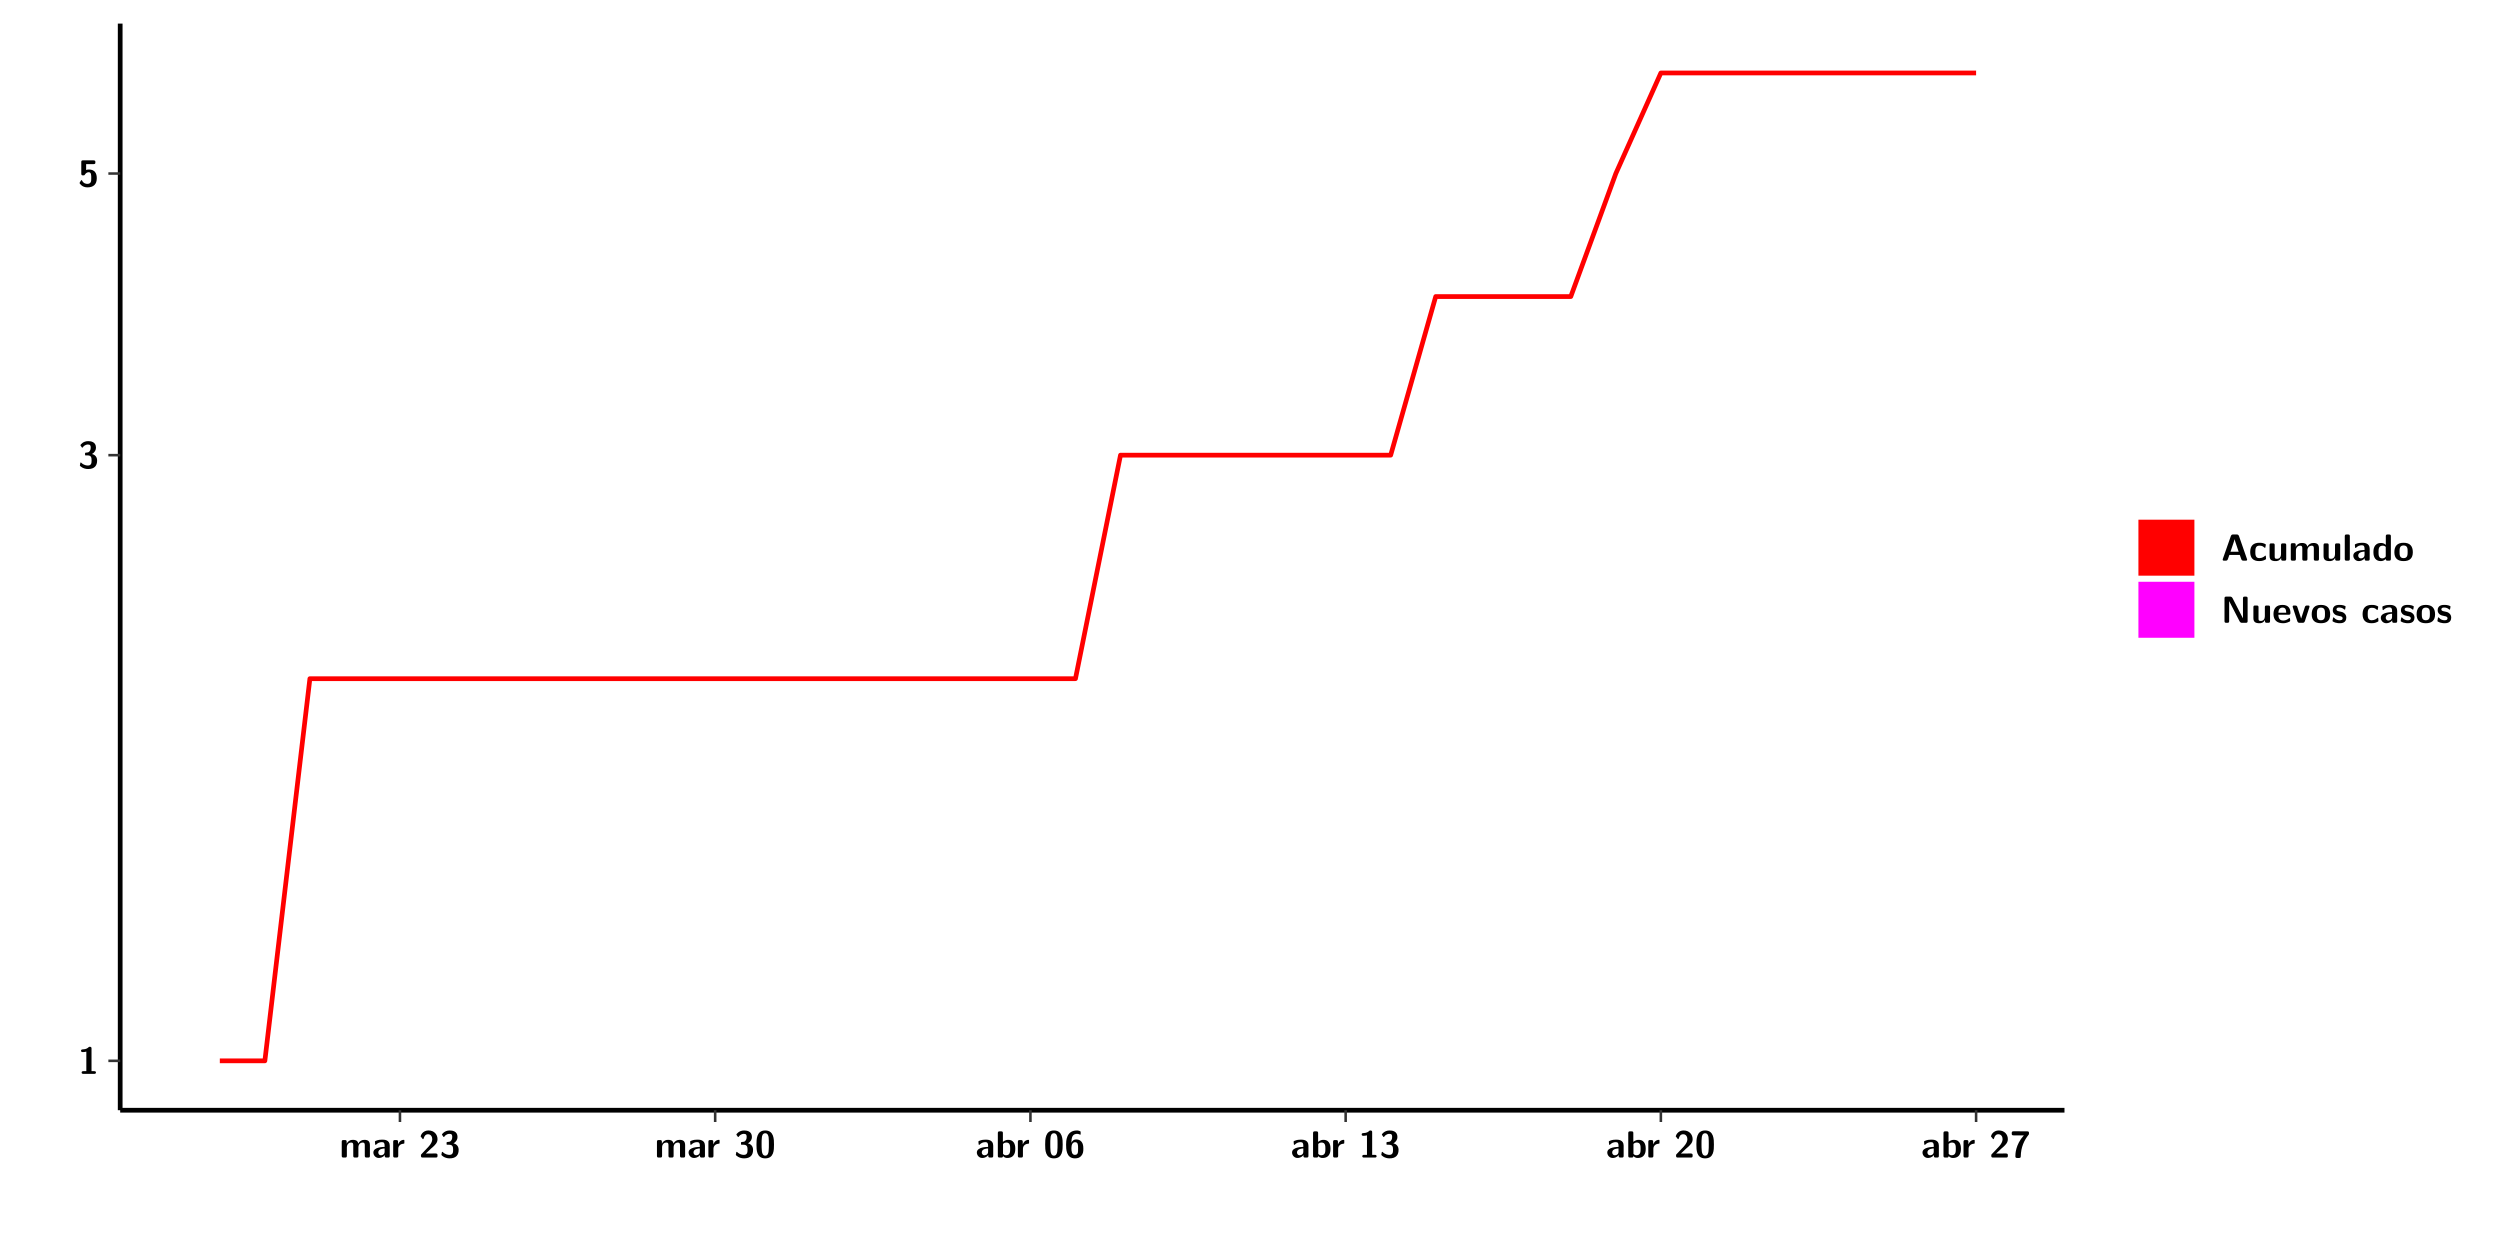
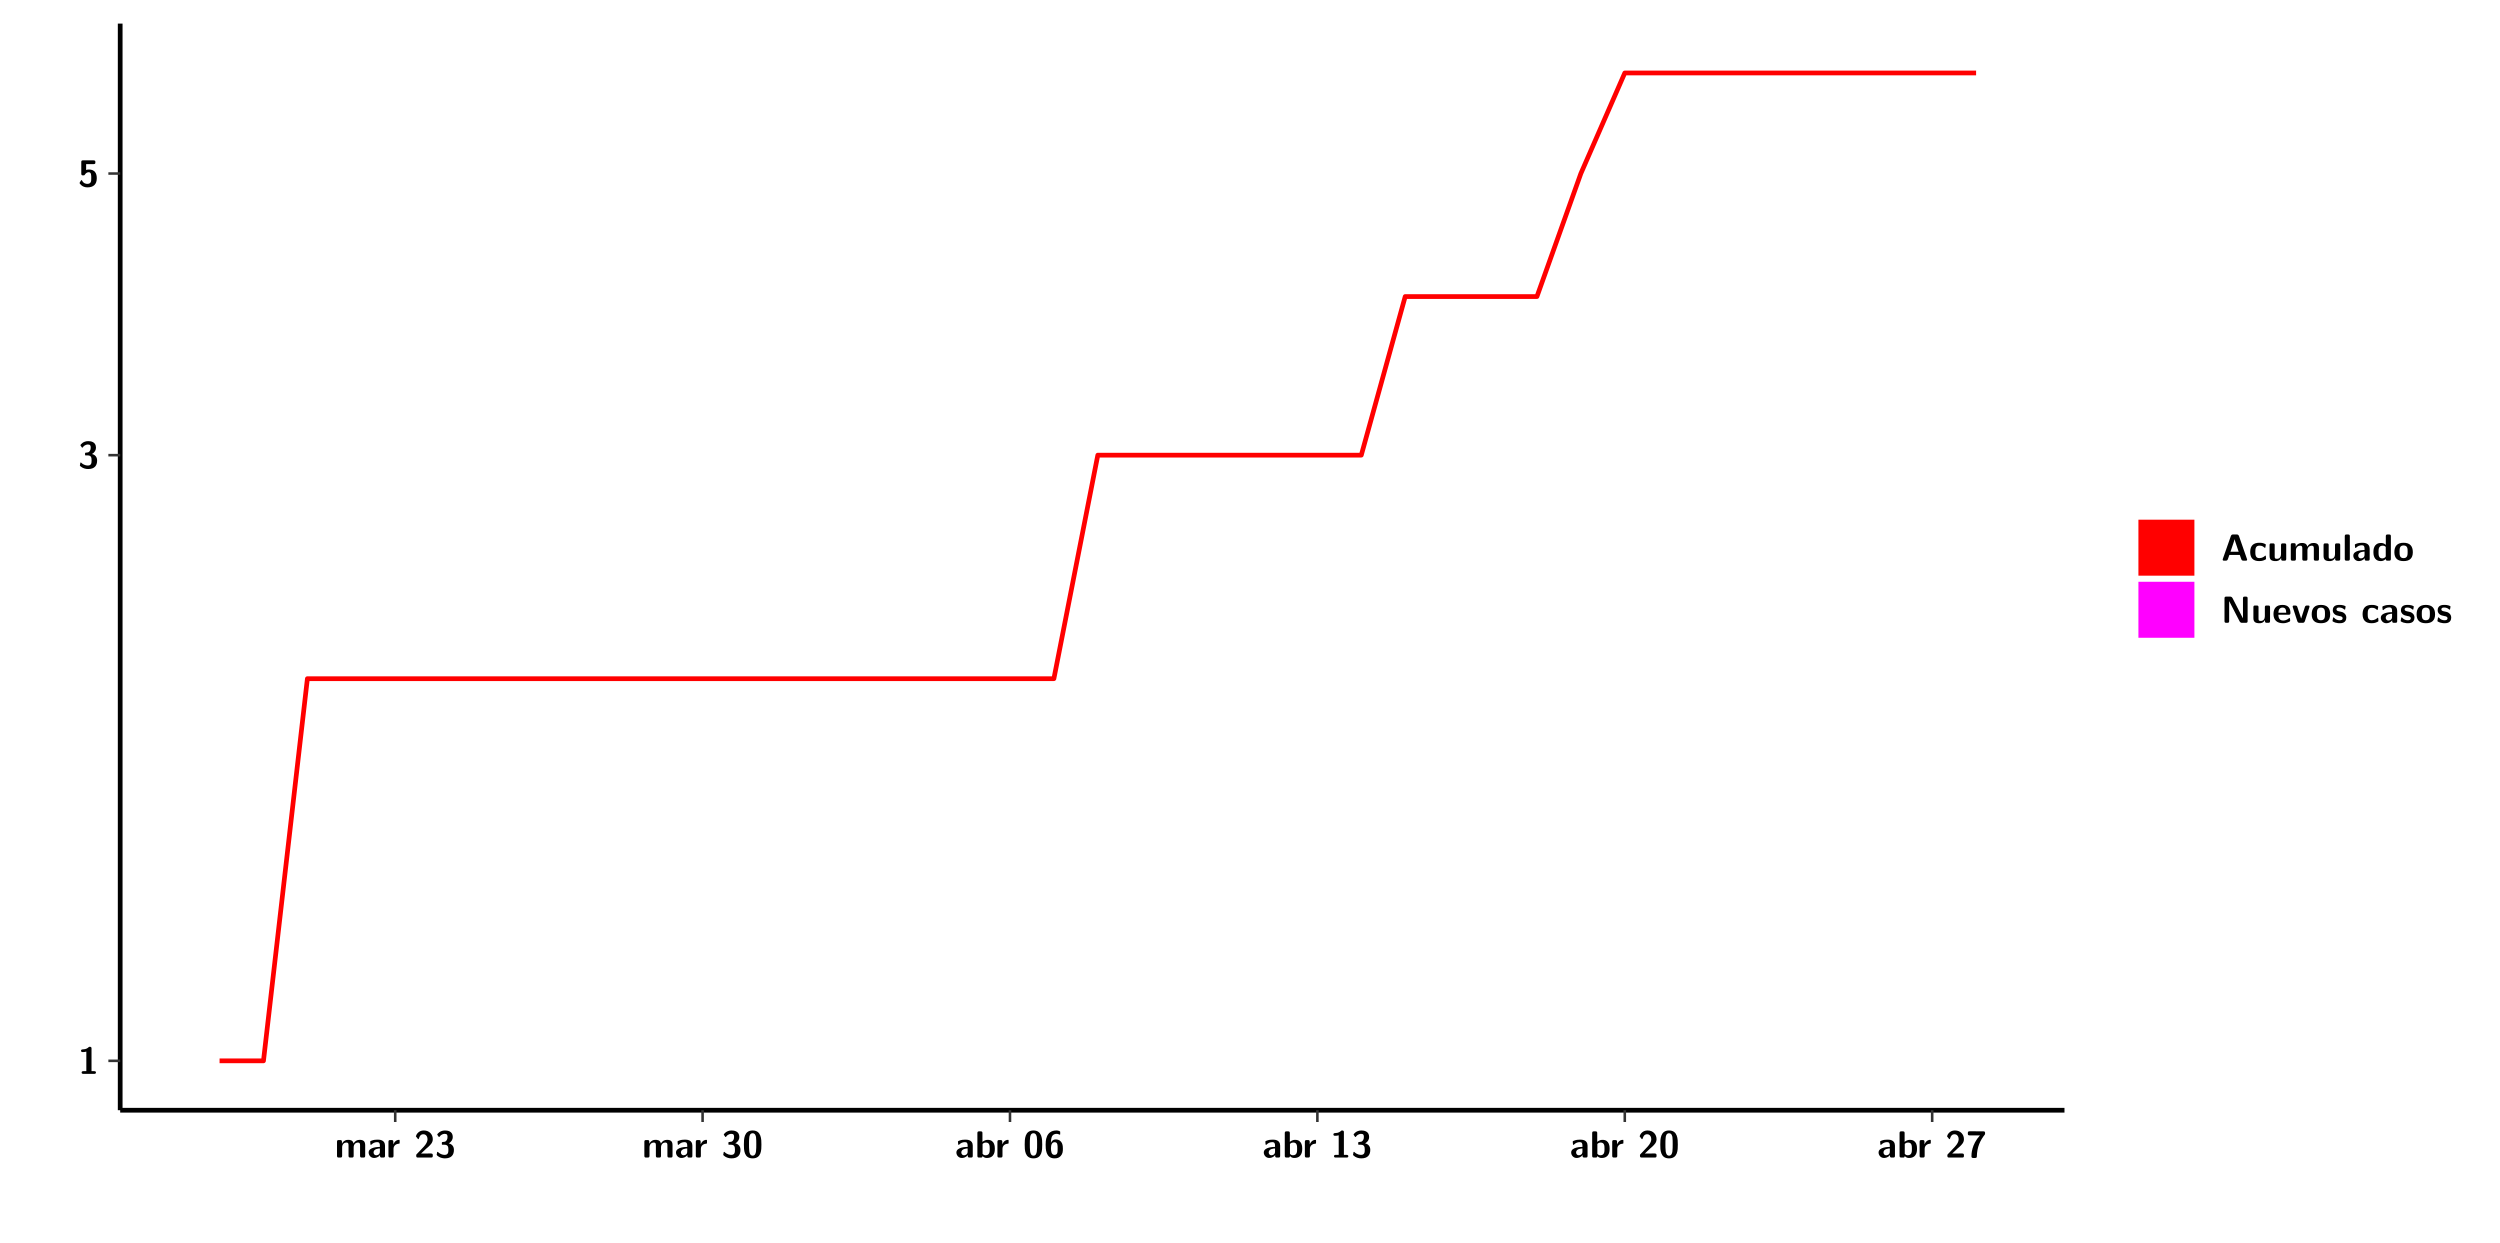
<svg xmlns="http://www.w3.org/2000/svg" xmlns:xlink="http://www.w3.org/1999/xlink" width="579.653pt" height="288pt" viewBox="0 0 579.653 288" version="1.1">
  <defs>
    <g>
      <symbol overflow="visible" id="glyph0-0">
        <path style="stroke:none;" d="" />
      </symbol>
      <symbol overflow="visible" id="glyph0-1">
        <path style="stroke:none;" d="M 3.109 -5.859 C 3.109 -6.016 3.109 -6.281 2.719 -6.281 C 2.547 -6.281 2.516 -6.266 2.406 -6.156 C 2.25 -6.016 1.922 -5.688 1.047 -5.672 C 0.891 -5.672 0.672 -5.609 0.672 -5.359 C 0.672 -5.047 0.969 -5.047 1.094 -5.047 C 1.344 -5.047 1.656 -5.078 1.906 -5.156 L 1.906 -0.625 L 1.234 -0.625 C 1.109 -0.625 0.812 -0.625 0.812 -0.312 C 0.812 0 1.109 0 1.234 0 L 3.719 0 C 3.828 0 4.141 0 4.141 -0.312 C 4.141 -0.625 3.828 -0.625 3.719 -0.625 L 3.109 -0.625 Z M 3.109 -5.859 " />
      </symbol>
      <symbol overflow="visible" id="glyph0-2">
        <path style="stroke:none;" d="M 0.844 -4.859 C 0.906 -4.766 0.953 -4.766 0.969 -4.766 C 1.031 -4.766 1.047 -4.797 1.094 -4.859 C 1.547 -5.5 2.172 -5.5 2.281 -5.5 C 2.844 -5.5 2.922 -5.203 2.922 -4.781 C 2.922 -4.656 2.922 -4.234 2.641 -3.906 C 2.438 -3.656 2.219 -3.641 1.953 -3.625 C 1.859 -3.609 1.688 -3.609 1.672 -3.578 C 1.609 -3.562 1.609 -3.5 1.609 -3.359 L 1.609 -3.203 C 1.609 -2.984 1.609 -2.969 1.844 -2.969 L 2.219 -2.969 C 3.031 -2.969 3.125 -2.469 3.125 -1.797 C 3.125 -1.203 3.062 -0.625 2.266 -0.625 C 1.984 -0.625 1.328 -0.688 0.75 -1.25 C 0.672 -1.328 0.656 -1.328 0.625 -1.328 C 0.531 -1.328 0.516 -1.25 0.516 -1.234 C 0.516 -1.234 0.406 -0.672 0.406 -0.625 C 0.406 -0.516 1.156 0.188 2.312 0.188 C 3.812 0.188 4.406 -0.609 4.406 -1.781 C 4.406 -2.562 3.984 -3.109 3.203 -3.297 C 3.906 -3.688 4.141 -4.266 4.141 -4.766 C 4.141 -6.156 2.891 -6.281 2.328 -6.281 C 1.125 -6.281 0.531 -5.422 0.531 -5.344 C 0.531 -5.297 0.594 -5.219 0.594 -5.219 Z M 0.844 -4.859 " />
      </symbol>
      <symbol overflow="visible" id="glyph0-3">
        <path style="stroke:none;" d="M 1.859 -5.203 L 3.578 -5.203 C 4 -5.203 4 -5.406 4 -5.641 C 4 -5.875 4 -6.078 3.578 -6.078 L 1.141 -6.078 C 0.875 -6.078 0.734 -6.031 0.734 -5.688 L 0.734 -3 C 0.734 -2.609 0.922 -2.594 1.172 -2.594 C 1.391 -2.594 1.469 -2.594 1.594 -2.812 C 1.812 -3.141 2.109 -3.328 2.469 -3.328 C 3.047 -3.328 3.047 -2.656 3.047 -1.969 C 3.047 -1.297 3.047 -0.625 2.125 -0.625 C 1.844 -0.625 1.25 -0.703 0.906 -1.406 C 0.875 -1.453 0.844 -1.5 0.781 -1.5 C 0.719 -1.5 0.703 -1.469 0.656 -1.391 C 0.531 -1.188 0.328 -0.891 0.328 -0.828 C 0.328 -0.75 0.891 0.188 2.141 0.188 C 3.562 0.188 4.328 -0.516 4.328 -1.938 C 4.328 -3.094 3.844 -3.953 2.5 -3.953 C 2.281 -3.953 2.078 -3.922 1.859 -3.844 Z M 1.859 -5.203 " />
      </symbol>
      <symbol overflow="visible" id="glyph0-4">
        <path style="stroke:none;" d="M 7.062 -2.844 C 7.062 -3.75 6.672 -4.109 5.781 -4.109 C 5.156 -4.109 4.688 -3.828 4.359 -3.25 C 4.219 -4.078 3.484 -4.109 3.109 -4.109 C 2.938 -4.109 2.578 -4.109 2.188 -3.828 C 1.906 -3.625 1.734 -3.344 1.672 -3.203 L 1.672 -3.641 C 1.672 -3.922 1.609 -4.062 1.25 -4.062 L 0.953 -4.062 C 0.625 -4.062 0.531 -3.969 0.531 -3.641 L 0.531 -0.422 C 0.531 -0.109 0.625 0 0.953 0 L 1.297 0 C 1.625 0 1.719 -0.109 1.719 -0.422 L 1.719 -2.359 C 1.719 -3.141 2.25 -3.484 2.688 -3.484 C 3.109 -3.484 3.203 -3.297 3.203 -2.828 L 3.203 -0.422 C 3.203 -0.109 3.297 0 3.625 0 L 3.969 0 C 4.297 0 4.391 -0.109 4.391 -0.422 L 4.391 -2.359 C 4.391 -3.141 4.922 -3.484 5.359 -3.484 C 5.781 -3.484 5.875 -3.297 5.875 -2.828 L 5.875 -0.422 C 5.875 -0.109 5.969 0 6.297 0 L 6.641 0 C 6.984 0 7.062 -0.109 7.062 -0.422 Z M 7.062 -2.844 " />
      </symbol>
      <symbol overflow="visible" id="glyph0-5">
        <path style="stroke:none;" d="M 4.062 -2.766 C 4.062 -4.156 2.734 -4.156 2.297 -4.156 C 1.891 -4.156 1.453 -4.125 0.859 -3.891 C 0.672 -3.797 0.625 -3.781 0.625 -3.688 C 0.625 -3.625 0.688 -3.109 0.688 -3.047 C 0.703 -2.984 0.75 -2.938 0.812 -2.938 C 0.844 -2.938 0.875 -2.969 0.906 -3 C 1.281 -3.391 1.719 -3.578 2.266 -3.578 C 2.734 -3.578 2.875 -3.297 2.875 -2.781 L 2.875 -2.469 C 2.562 -2.469 0.266 -2.453 0.266 -1.172 C 0.266 -0.547 0.766 0.094 1.531 0.094 C 1.828 0.094 2.484 0.016 2.906 -0.594 L 2.906 -0.422 C 2.906 -0.141 2.969 0 3.328 0 L 3.641 0 C 3.984 0 4.062 -0.109 4.062 -0.422 Z M 2.875 -1.344 C 2.875 -0.531 2.047 -0.531 2.016 -0.531 C 1.641 -0.531 1.406 -0.844 1.406 -1.188 C 1.406 -2.047 2.625 -2.109 2.875 -2.109 Z M 2.875 -1.344 " />
      </symbol>
      <symbol overflow="visible" id="glyph0-6">
        <path style="stroke:none;" d="M 1.703 -2.016 C 1.703 -2.844 2.391 -3.188 2.938 -3.219 C 3.109 -3.234 3.125 -3.234 3.125 -3.469 L 3.125 -3.875 C 3.125 -4.047 3.125 -4.109 2.969 -4.109 C 2.719 -4.109 2.078 -4.031 1.672 -3.078 L 1.656 -3.078 L 1.656 -3.641 C 1.656 -3.922 1.594 -4.062 1.234 -4.062 L 0.953 -4.062 C 0.641 -4.062 0.531 -3.969 0.531 -3.641 L 0.531 -0.422 C 0.531 -0.109 0.625 0 0.953 0 L 1.281 0 C 1.609 0 1.703 -0.109 1.703 -0.422 Z M 1.703 -2.016 " />
      </symbol>
      <symbol overflow="visible" id="glyph0-7">
        <path style="stroke:none;" d="M 0.562 -0.75 C 0.484 -0.656 0.484 -0.641 0.484 -0.484 L 0.484 -0.422 C 0.484 -0.109 0.578 0 0.906 0 L 3.906 0 C 4.25 0 4.328 -0.109 4.328 -0.422 L 4.328 -0.531 C 4.328 -0.672 4.328 -0.828 4.141 -0.906 C 4.078 -0.953 3.797 -0.953 3.625 -0.953 C 3.438 -0.953 3.219 -0.938 3.031 -0.938 L 1.609 -0.938 L 2.766 -2.031 C 2.906 -2.141 3.234 -2.422 3.359 -2.547 C 3.844 -3.016 4.328 -3.484 4.328 -4.266 C 4.328 -5.328 3.562 -6.281 2.266 -6.281 C 1.969 -6.281 1.469 -6.234 1.047 -5.891 C 0.969 -5.828 0.562 -5.516 0.406 -4.922 L 0.844 -4.359 C 0.891 -4.297 0.922 -4.266 0.984 -4.266 C 1.062 -4.266 1.078 -4.328 1.109 -4.422 C 1.281 -5.031 1.578 -5.406 2.141 -5.406 C 2.828 -5.406 3.109 -4.781 3.109 -4.25 C 3.109 -3.688 2.766 -3.094 2.25 -2.531 Z M 0.562 -0.75 " />
      </symbol>
      <symbol overflow="visible" id="glyph0-8">
        <path style="stroke:none;" d="M 4.438 -3 C 4.438 -4.203 4.438 -6.281 2.406 -6.281 C 0.375 -6.281 0.375 -4.219 0.375 -3 C 0.375 -1.812 0.375 0.188 2.406 0.188 C 4.438 0.188 4.438 -1.781 4.438 -3 Z M 2.406 -0.438 C 1.75 -0.438 1.656 -1.25 1.625 -1.484 C 1.562 -1.953 1.562 -2.766 1.562 -3.125 C 1.562 -3.641 1.562 -4.203 1.625 -4.641 C 1.641 -4.875 1.734 -5.641 2.406 -5.641 C 3.047 -5.641 3.156 -4.906 3.188 -4.734 C 3.25 -4.281 3.25 -3.594 3.25 -3.125 C 3.25 -2.625 3.25 -1.953 3.188 -1.469 C 3.156 -1.234 3.062 -0.438 2.406 -0.438 Z M 2.406 -0.438 " />
      </symbol>
      <symbol overflow="visible" id="glyph0-9">
        <path style="stroke:none;" d="M 1.703 -5.656 C 1.703 -5.938 1.641 -6.078 1.281 -6.078 L 0.953 -6.078 C 0.641 -6.078 0.531 -5.984 0.531 -5.656 L 0.531 -0.422 C 0.531 -0.109 0.625 0 0.953 0 L 1.312 0 C 1.453 0 1.719 0 1.734 -0.344 C 2.125 0.094 2.578 0.094 2.719 0.094 C 4.578 0.094 4.578 -1.594 4.578 -2.031 C 4.578 -2.453 4.578 -4.109 2.938 -4.109 C 2.219 -4.109 1.781 -3.703 1.703 -3.625 Z M 1.734 -3.172 C 1.844 -3.281 2.109 -3.484 2.5 -3.484 C 3.391 -3.484 3.391 -2.672 3.391 -2.016 C 3.391 -1.375 3.391 -0.531 2.406 -0.531 C 2.047 -0.531 1.828 -0.75 1.734 -0.875 Z M 1.734 -3.172 " />
      </symbol>
      <symbol overflow="visible" id="glyph0-10">
        <path style="stroke:none;" d="M 3.781 -5.859 C 3.781 -6.062 3.781 -6.078 3.484 -6.188 C 3.25 -6.281 3.016 -6.281 2.922 -6.281 C 0.406 -6.281 0.406 -3.75 0.406 -2.984 C 0.406 -2.078 0.406 0.188 2.453 0.188 C 3.125 0.188 3.547 0.031 3.906 -0.375 C 4.359 -0.891 4.406 -1.391 4.406 -2.062 C 4.406 -2.562 4.406 -4.203 2.703 -4.203 C 2.219 -4.203 1.859 -3.922 1.625 -3.422 C 1.672 -4.203 1.688 -4.406 1.812 -4.75 C 2.062 -5.422 2.641 -5.5 2.953 -5.5 C 3.109 -5.5 3.344 -5.469 3.547 -5.359 C 3.609 -5.312 3.641 -5.297 3.688 -5.297 C 3.781 -5.297 3.781 -5.406 3.781 -5.531 Z M 2.438 -0.625 C 1.75 -0.625 1.641 -1.422 1.641 -2.172 C 1.641 -2.906 1.859 -3.562 2.484 -3.562 C 3.188 -3.562 3.188 -2.938 3.188 -2.078 C 3.188 -1.219 3.188 -0.625 2.438 -0.625 Z M 2.438 -0.625 " />
      </symbol>
      <symbol overflow="visible" id="glyph0-11">
        <path style="stroke:none;" d="M 3.219 -5.141 C 1.25 -2.984 1.25 -0.766 1.25 -0.328 C 1.25 -0.047 1.312 0.094 1.672 0.094 L 2.078 0.094 C 2.219 0.094 2.5 0.094 2.5 -0.25 C 2.531 -2.422 3.281 -4 4.344 -5.328 C 4.406 -5.422 4.406 -5.484 4.406 -5.641 C 4.406 -5.844 4.406 -6.078 4.047 -6.078 C 3.75 -6.094 1.984 -6.094 1.547 -6.094 L 1 -6.094 C 0.578 -6.094 0.406 -6.094 0.406 -5.672 L 0.406 -5.562 C 0.406 -5.422 0.406 -5.25 0.594 -5.172 C 0.656 -5.141 0.938 -5.141 1.125 -5.141 C 1.328 -5.141 1.531 -5.141 1.734 -5.141 Z M 3.219 -5.141 " />
      </symbol>
      <symbol overflow="visible" id="glyph0-12">
        <path style="stroke:none;" d="M 4.156 -5.703 C 4.031 -6.078 3.766 -6.078 3.594 -6.078 L 2.828 -6.078 C 2.641 -6.078 2.391 -6.078 2.266 -5.703 L 0.406 -0.406 C 0.375 -0.297 0.375 -0.281 0.375 -0.234 C 0.375 0 0.594 0 0.703 0 L 1.031 0 C 1.188 0 1.453 0 1.578 -0.344 L 1.922 -1.328 L 4.344 -1.328 L 4.641 -0.484 C 4.75 -0.172 4.812 0 5.234 0 L 5.703 0 C 5.828 0 6.047 0 6.047 -0.234 C 6.047 -0.281 6.047 -0.297 6 -0.406 Z M 2.812 -3.938 C 2.938 -4.328 3.062 -4.656 3.125 -4.969 L 3.141 -4.969 C 3.188 -4.766 3.188 -4.75 3.25 -4.547 L 4.078 -2.078 L 2.188 -2.078 Z M 2.812 -3.938 " />
      </symbol>
      <symbol overflow="visible" id="glyph0-13">
        <path style="stroke:none;" d="M 4 -0.438 C 4 -0.531 3.969 -0.938 3.953 -1.047 C 3.953 -1.078 3.938 -1.172 3.844 -1.172 C 3.812 -1.172 3.797 -1.172 3.703 -1.078 C 3.562 -0.953 3.141 -0.594 2.422 -0.594 C 1.516 -0.594 1.516 -1.469 1.516 -2.031 C 1.516 -2.75 1.562 -3.484 2.453 -3.484 C 3.031 -3.484 3.266 -3.344 3.578 -3.078 C 3.688 -2.984 3.703 -2.984 3.734 -2.984 C 3.828 -2.984 3.844 -3.062 3.844 -3.094 C 3.859 -3.172 3.953 -3.656 3.953 -3.703 C 3.953 -3.781 3.891 -3.812 3.75 -3.891 C 3.328 -4.078 3.062 -4.156 2.453 -4.156 C 1.141 -4.156 0.328 -3.547 0.328 -2.016 C 0.328 -0.562 1.078 0.094 2.406 0.094 C 2.641 0.094 3.172 0.094 3.75 -0.203 C 4 -0.344 4 -0.344 4 -0.438 Z M 4 -0.438 " />
      </symbol>
      <symbol overflow="visible" id="glyph0-14">
        <path style="stroke:none;" d="M 4.391 -3.594 C 4.391 -3.875 4.328 -4.016 3.969 -4.016 L 3.609 -4.016 C 3.281 -4.016 3.188 -3.906 3.188 -3.594 L 3.188 -1.516 C 3.188 -0.938 2.891 -0.438 2.266 -0.438 C 1.766 -0.438 1.719 -0.562 1.719 -1.031 L 1.719 -3.594 C 1.719 -3.875 1.656 -4.016 1.297 -4.016 L 0.953 -4.016 C 0.625 -4.016 0.531 -3.922 0.531 -3.594 L 0.531 -1.109 C 0.531 -0.172 1.031 0.094 1.953 0.094 C 2.188 0.094 2.812 0.094 3.219 -0.656 L 3.219 -0.422 C 3.219 -0.141 3.281 0 3.641 0 L 3.969 0 C 4.297 0 4.391 -0.109 4.391 -0.422 Z M 4.391 -3.594 " />
      </symbol>
      <symbol overflow="visible" id="glyph0-15">
        <path style="stroke:none;" d="M 1.703 -5.656 C 1.703 -5.938 1.641 -6.078 1.281 -6.078 L 0.953 -6.078 C 0.641 -6.078 0.531 -5.984 0.531 -5.656 L 0.531 -0.422 C 0.531 -0.109 0.625 0 0.953 0 L 1.281 0 C 1.609 0 1.703 -0.109 1.703 -0.422 Z M 1.703 -5.656 " />
      </symbol>
      <symbol overflow="visible" id="glyph0-16">
        <path style="stroke:none;" d="M 4.375 -5.656 C 4.375 -5.938 4.312 -6.078 3.953 -6.078 L 3.625 -6.078 C 3.297 -6.078 3.203 -5.969 3.203 -5.656 L 3.203 -3.672 C 2.812 -4.047 2.375 -4.109 2.109 -4.109 C 0.328 -4.109 0.328 -2.422 0.328 -2 C 0.328 -1.594 0.328 0.094 2.062 0.094 C 2.422 0.094 2.812 -0.016 3.188 -0.406 C 3.188 -0.094 3.297 0 3.609 0 L 3.953 0 C 4.281 0 4.375 -0.109 4.375 -0.422 Z M 3.188 -1.094 C 3.188 -0.953 3.188 -0.875 2.922 -0.688 C 2.703 -0.547 2.5 -0.531 2.406 -0.531 C 1.516 -0.531 1.516 -1.344 1.516 -2 C 1.516 -2.656 1.516 -3.484 2.5 -3.484 C 2.75 -3.484 2.984 -3.391 3.188 -3.203 Z M 3.188 -1.094 " />
      </symbol>
      <symbol overflow="visible" id="glyph0-17">
        <path style="stroke:none;" d="M 4.547 -1.969 C 4.547 -3.406 3.844 -4.156 2.406 -4.156 C 0.953 -4.156 0.266 -3.391 0.266 -1.969 C 0.266 -0.547 1.031 0.094 2.406 0.094 C 3.781 0.094 4.547 -0.531 4.547 -1.969 Z M 2.406 -0.594 C 1.469 -0.594 1.469 -1.375 1.469 -2.078 C 1.469 -2.75 1.469 -3.531 2.406 -3.531 C 3.344 -3.531 3.344 -2.766 3.344 -2.078 C 3.344 -1.391 3.344 -0.594 2.406 -0.594 Z M 2.406 -0.594 " />
      </symbol>
      <symbol overflow="visible" id="glyph0-18">
        <path style="stroke:none;" d="M 2.656 -5.734 C 2.469 -6.078 2.203 -6.078 2.031 -6.078 L 1.219 -6.078 C 0.906 -6.078 0.797 -5.984 0.797 -5.656 L 0.797 -0.422 C 0.797 -0.109 0.891 0 1.219 0 L 1.453 0 C 1.781 0 1.875 -0.109 1.875 -0.422 L 1.875 -5.016 L 1.891 -5.016 L 4.297 -0.344 C 4.484 0 4.75 0 4.922 0 L 5.734 0 C 6.062 0 6.156 -0.109 6.156 -0.422 L 6.156 -5.656 C 6.156 -5.938 6.094 -6.078 5.734 -6.078 L 5.5 -6.078 C 5.156 -6.078 5.078 -5.969 5.078 -5.656 L 5.078 -1.062 L 5.062 -1.062 Z M 2.656 -5.734 " />
      </symbol>
      <symbol overflow="visible" id="glyph0-19">
        <path style="stroke:none;" d="M 3.781 -1.875 C 3.984 -1.875 4.203 -1.891 4.203 -2.281 C 4.203 -3.406 3.672 -4.156 2.359 -4.156 C 0.969 -4.156 0.266 -3.375 0.266 -2.047 C 0.266 -0.609 1.109 0.094 2.484 0.094 C 2.812 0.094 3.312 0.047 3.891 -0.234 C 4.078 -0.328 4.141 -0.359 4.141 -0.469 C 4.141 -0.531 4.125 -0.781 4.109 -0.844 C 4.078 -1.125 4.062 -1.125 3.984 -1.125 C 3.953 -1.125 3.938 -1.125 3.844 -1.047 C 3.328 -0.594 2.797 -0.531 2.516 -0.531 C 1.531 -0.531 1.422 -1.312 1.391 -1.875 Z M 1.406 -2.344 C 1.422 -2.875 1.609 -3.531 2.359 -3.531 C 3.062 -3.531 3.203 -3.031 3.219 -2.344 Z M 1.406 -2.344 " />
      </symbol>
      <symbol overflow="visible" id="glyph0-20">
        <path style="stroke:none;" d="M 4.109 -3.609 C 4.141 -3.719 4.141 -3.75 4.141 -3.766 C 4.141 -4.016 3.922 -4.016 3.797 -4.016 L 3.609 -4.016 C 3.25 -4.016 3.141 -3.891 3.062 -3.641 L 2.203 -0.984 L 1.328 -3.641 C 1.266 -3.828 1.203 -4.016 0.781 -4.016 L 0.578 -4.016 C 0.453 -4.016 0.234 -4.016 0.234 -3.766 C 0.234 -3.75 0.234 -3.719 0.266 -3.609 L 1.312 -0.375 C 1.438 0 1.703 0 1.859 0 L 2.5 0 C 2.672 0 2.938 0 3.062 -0.375 Z M 4.109 -3.609 " />
      </symbol>
      <symbol overflow="visible" id="glyph0-21">
        <path style="stroke:none;" d="M 3.469 -1.234 C 3.469 -1.734 3.203 -2.031 3.047 -2.172 C 2.703 -2.484 2.391 -2.547 2.031 -2.609 C 1.547 -2.703 1.188 -2.766 1.188 -3.109 C 1.188 -3.469 1.484 -3.547 1.828 -3.547 C 2.406 -3.547 2.719 -3.328 2.953 -3.125 C 3.047 -3.047 3.062 -3.047 3.094 -3.047 C 3.188 -3.047 3.203 -3.125 3.203 -3.156 C 3.219 -3.219 3.312 -3.719 3.312 -3.766 C 3.312 -3.906 2.844 -4.031 2.75 -4.062 C 2.406 -4.156 2.125 -4.156 1.891 -4.156 C 1.5 -4.156 0.328 -4.156 0.328 -2.906 C 0.328 -2.484 0.516 -2.219 0.75 -2 C 1.062 -1.734 1.406 -1.672 1.906 -1.562 C 2.156 -1.531 2.609 -1.453 2.609 -1.062 C 2.609 -0.656 2.266 -0.594 1.922 -0.594 C 1.531 -0.594 1.047 -0.703 0.625 -1.188 C 0.594 -1.234 0.562 -1.266 0.516 -1.266 C 0.422 -1.266 0.406 -1.188 0.391 -1.125 C 0.375 -1.016 0.266 -0.516 0.266 -0.422 C 0.266 -0.266 0.922 -0.062 0.922 -0.047 C 1.406 0.094 1.766 0.094 1.922 0.094 C 2.359 0.094 3.469 0.062 3.469 -1.234 Z M 3.469 -1.234 " />
      </symbol>
    </g>
    <clipPath id="clip1">
      <path d="M 0 0 L 576.008 0 L 576.008 288 L 0 288 Z M 0 0 " />
    </clipPath>
    <clipPath id="clip2">
      <path d="M 27.867 5.477 L 478.672 5.477 L 478.672 257.414 L 27.867 257.414 Z M 27.867 5.477 " />
    </clipPath>
  </defs>
  <g id="surface1">
    <g clip-path="url(#clip1)" clip-rule="nonzero">
      <path style="fill-rule:nonzero;fill:rgb(100%,100%,100%);fill-opacity:1;stroke-width:0.598;stroke-linecap:round;stroke-linejoin:round;stroke:rgb(100%,100%,100%);stroke-opacity:1;stroke-miterlimit:10;" d="M 0 0 L 0 288.004 L 576.008 288.004 L 576.008 0 Z M 0 0 " transform="matrix(1,0,0,-1,0,288)" />
    </g>
    <g clip-path="url(#clip2)" clip-rule="nonzero">
      <path style=" stroke:none;fill-rule:nonzero;fill:rgb(100%,100%,100%);fill-opacity:1;" d="M 27.867 257.414 L 27.867 5.477 L 478.672 5.477 L 478.672 257.414 Z M 27.867 257.414 " />
    </g>
-     <path style="fill:none;stroke-width:1.096;stroke-linecap:butt;stroke-linejoin:round;stroke:rgb(100%,0%,0%);stroke-opacity:1;stroke-miterlimit:10;" d="M 50.969 42.031 L 61.41 42.031 L 71.852 130.641 L 249.359 130.641 L 259.801 182.469 L 322.445 182.469 L 332.887 219.242 L 364.207 219.242 L 374.648 247.766 L 385.09 271.078 L 458.18 271.078 " transform="matrix(1,0,0,-1,0,288)" />
+     <path style="fill:none;stroke-width:1.096;stroke-linecap:butt;stroke-linejoin:round;stroke:rgb(100%,0%,0%);stroke-opacity:1;stroke-miterlimit:10;" d="M 50.91 42.031 L 61.09 42.031 L 71.273 130.641 L 244.355 130.641 L 254.539 182.469 L 315.629 182.469 L 325.812 219.242 L 356.359 219.242 L 366.539 247.766 L 376.723 271.078 L 458.18 271.078 " transform="matrix(1,0,0,-1,0,288)" />
    <path style="fill:none;stroke-width:1.096;stroke-linecap:butt;stroke-linejoin:round;stroke:rgb(0%,0%,0%);stroke-opacity:1;stroke-miterlimit:10;" d="M 27.867 30.586 L 27.867 282.523 " transform="matrix(1,0,0,-1,0,288)" />
    <g style="fill:rgb(0%,0%,0%);fill-opacity:1;">
      <use xlink:href="#glyph0-1" x="18.112" y="248.986" />
    </g>
    <g style="fill:rgb(0%,0%,0%);fill-opacity:1;">
      <use xlink:href="#glyph0-2" x="18.112" y="108.563" />
    </g>
    <g style="fill:rgb(0%,0%,0%);fill-opacity:1;">
      <use xlink:href="#glyph0-3" x="18.112" y="43.258" />
    </g>
    <path style="fill:none;stroke-width:0.598;stroke-linecap:butt;stroke-linejoin:round;stroke:rgb(20%,20%,20%);stroke-opacity:1;stroke-miterlimit:10;" d="M 25.125 42.031 L 27.867 42.031 " transform="matrix(1,0,0,-1,0,288)" />
    <path style="fill:none;stroke-width:0.598;stroke-linecap:butt;stroke-linejoin:round;stroke:rgb(20%,20%,20%);stroke-opacity:1;stroke-miterlimit:10;" d="M 25.125 182.469 L 27.867 182.469 " transform="matrix(1,0,0,-1,0,288)" />
    <path style="fill:none;stroke-width:0.598;stroke-linecap:butt;stroke-linejoin:round;stroke:rgb(20%,20%,20%);stroke-opacity:1;stroke-miterlimit:10;" d="M 25.125 247.766 L 27.867 247.766 " transform="matrix(1,0,0,-1,0,288)" />
    <path style="fill:none;stroke-width:1.096;stroke-linecap:butt;stroke-linejoin:round;stroke:rgb(0%,0%,0%);stroke-opacity:1;stroke-miterlimit:10;" d="M 27.867 30.586 L 478.672 30.586 " transform="matrix(1,0,0,-1,0,288)" />
-     <path style="fill:none;stroke-width:0.598;stroke-linecap:butt;stroke-linejoin:round;stroke:rgb(20%,20%,20%);stroke-opacity:1;stroke-miterlimit:10;" d="M 92.734 27.848 L 92.734 30.586 " transform="matrix(1,0,0,-1,0,288)" />
-     <path style="fill:none;stroke-width:0.598;stroke-linecap:butt;stroke-linejoin:round;stroke:rgb(20%,20%,20%);stroke-opacity:1;stroke-miterlimit:10;" d="M 165.82 27.848 L 165.82 30.586 " transform="matrix(1,0,0,-1,0,288)" />
-     <path style="fill:none;stroke-width:0.598;stroke-linecap:butt;stroke-linejoin:round;stroke:rgb(20%,20%,20%);stroke-opacity:1;stroke-miterlimit:10;" d="M 238.918 27.848 L 238.918 30.586 " transform="matrix(1,0,0,-1,0,288)" />
-     <path style="fill:none;stroke-width:0.598;stroke-linecap:butt;stroke-linejoin:round;stroke:rgb(20%,20%,20%);stroke-opacity:1;stroke-miterlimit:10;" d="M 312.004 27.848 L 312.004 30.586 " transform="matrix(1,0,0,-1,0,288)" />
-     <path style="fill:none;stroke-width:0.598;stroke-linecap:butt;stroke-linejoin:round;stroke:rgb(20%,20%,20%);stroke-opacity:1;stroke-miterlimit:10;" d="M 385.09 27.848 L 385.09 30.586 " transform="matrix(1,0,0,-1,0,288)" />
-     <path style="fill:none;stroke-width:0.598;stroke-linecap:butt;stroke-linejoin:round;stroke:rgb(20%,20%,20%);stroke-opacity:1;stroke-miterlimit:10;" d="M 458.18 27.848 L 458.18 30.586 " transform="matrix(1,0,0,-1,0,288)" />
-     <g style="fill:rgb(0%,0%,0%);fill-opacity:1;">
-       <use xlink:href="#glyph0-4" x="78.705" y="268.394" />
-       <use xlink:href="#glyph0-5" x="86.303" y="268.394" />
-     </g>
-     <g style="fill:rgb(0%,0%,0%);fill-opacity:1;">
-       <use xlink:href="#glyph0-6" x="90.634" y="268.394" />
-     </g>
-     <g style="fill:rgb(0%,0%,0%);fill-opacity:1;">
-       <use xlink:href="#glyph0-7" x="97.115" y="268.394" />
-       <use xlink:href="#glyph0-2" x="101.937" y="268.394" />
-     </g>
-     <g style="fill:rgb(0%,0%,0%);fill-opacity:1;">
-       <use xlink:href="#glyph0-4" x="151.791" y="268.394" />
-       <use xlink:href="#glyph0-5" x="159.389" y="268.394" />
-     </g>
-     <g style="fill:rgb(0%,0%,0%);fill-opacity:1;">
-       <use xlink:href="#glyph0-6" x="163.72" y="268.394" />
-     </g>
-     <g style="fill:rgb(0%,0%,0%);fill-opacity:1;">
-       <use xlink:href="#glyph0-2" x="170.201" y="268.394" />
-       <use xlink:href="#glyph0-8" x="175.023" y="268.394" />
-     </g>
-     <g style="fill:rgb(0%,0%,0%);fill-opacity:1;">
-       <use xlink:href="#glyph0-5" x="226.226" y="268.394" />
-       <use xlink:href="#glyph0-9" x="230.829" y="268.394" />
-     </g>
-     <g style="fill:rgb(0%,0%,0%);fill-opacity:1;">
-       <use xlink:href="#glyph0-6" x="235.476" y="268.394" />
-     </g>
-     <g style="fill:rgb(0%,0%,0%);fill-opacity:1;">
-       <use xlink:href="#glyph0-8" x="241.957" y="268.394" />
-       <use xlink:href="#glyph0-10" x="246.779" y="268.394" />
-     </g>
-     <g style="fill:rgb(0%,0%,0%);fill-opacity:1;">
-       <use xlink:href="#glyph0-5" x="299.312" y="268.394" />
-       <use xlink:href="#glyph0-9" x="303.915" y="268.394" />
-     </g>
-     <g style="fill:rgb(0%,0%,0%);fill-opacity:1;">
-       <use xlink:href="#glyph0-6" x="308.562" y="268.394" />
-     </g>
-     <g style="fill:rgb(0%,0%,0%);fill-opacity:1;">
-       <use xlink:href="#glyph0-1" x="315.043" y="268.394" />
-       <use xlink:href="#glyph0-2" x="319.865" y="268.394" />
-     </g>
-     <g style="fill:rgb(0%,0%,0%);fill-opacity:1;">
-       <use xlink:href="#glyph0-5" x="372.398" y="268.394" />
-       <use xlink:href="#glyph0-9" x="377.001" y="268.394" />
-     </g>
-     <g style="fill:rgb(0%,0%,0%);fill-opacity:1;">
-       <use xlink:href="#glyph0-6" x="381.648" y="268.394" />
-     </g>
-     <g style="fill:rgb(0%,0%,0%);fill-opacity:1;">
-       <use xlink:href="#glyph0-7" x="388.129" y="268.394" />
-       <use xlink:href="#glyph0-8" x="392.951" y="268.394" />
-     </g>
-     <g style="fill:rgb(0%,0%,0%);fill-opacity:1;">
-       <use xlink:href="#glyph0-5" x="445.484" y="268.394" />
-       <use xlink:href="#glyph0-9" x="450.087" y="268.394" />
-     </g>
-     <g style="fill:rgb(0%,0%,0%);fill-opacity:1;">
-       <use xlink:href="#glyph0-6" x="454.734" y="268.394" />
-     </g>
-     <g style="fill:rgb(0%,0%,0%);fill-opacity:1;">
-       <use xlink:href="#glyph0-7" x="461.215" y="268.394" />
-       <use xlink:href="#glyph0-11" x="466.037" y="268.394" />
+     <path style="fill:none;stroke-width:0.598;stroke-linecap:butt;stroke-linejoin:round;stroke:rgb(20%,20%,20%);stroke-opacity:1;stroke-miterlimit:10;" d="M 91.637 27.848 L 91.637 30.586 " transform="matrix(1,0,0,-1,0,288)" />
+     <path style="fill:none;stroke-width:0.598;stroke-linecap:butt;stroke-linejoin:round;stroke:rgb(20%,20%,20%);stroke-opacity:1;stroke-miterlimit:10;" d="M 162.902 27.848 L 162.902 30.586 " transform="matrix(1,0,0,-1,0,288)" />
+     <path style="fill:none;stroke-width:0.598;stroke-linecap:butt;stroke-linejoin:round;stroke:rgb(20%,20%,20%);stroke-opacity:1;stroke-miterlimit:10;" d="M 234.176 27.848 L 234.176 30.586 " transform="matrix(1,0,0,-1,0,288)" />
+     <path style="fill:none;stroke-width:0.598;stroke-linecap:butt;stroke-linejoin:round;stroke:rgb(20%,20%,20%);stroke-opacity:1;stroke-miterlimit:10;" d="M 305.449 27.848 L 305.449 30.586 " transform="matrix(1,0,0,-1,0,288)" />
+     <path style="fill:none;stroke-width:0.598;stroke-linecap:butt;stroke-linejoin:round;stroke:rgb(20%,20%,20%);stroke-opacity:1;stroke-miterlimit:10;" d="M 376.723 27.848 L 376.723 30.586 " transform="matrix(1,0,0,-1,0,288)" />
+     <path style="fill:none;stroke-width:0.598;stroke-linecap:butt;stroke-linejoin:round;stroke:rgb(20%,20%,20%);stroke-opacity:1;stroke-miterlimit:10;" d="M 447.996 27.848 L 447.996 30.586 " transform="matrix(1,0,0,-1,0,288)" />
+     <g style="fill:rgb(0%,0%,0%);fill-opacity:1;">
+       <use xlink:href="#glyph0-4" x="77.609" y="268.394" />
+       <use xlink:href="#glyph0-5" x="85.207" y="268.394" />
+     </g>
+     <g style="fill:rgb(0%,0%,0%);fill-opacity:1;">
+       <use xlink:href="#glyph0-6" x="89.538" y="268.394" />
+     </g>
+     <g style="fill:rgb(0%,0%,0%);fill-opacity:1;">
+       <use xlink:href="#glyph0-7" x="96.019" y="268.394" />
+       <use xlink:href="#glyph0-2" x="100.841" y="268.394" />
+     </g>
+     <g style="fill:rgb(0%,0%,0%);fill-opacity:1;">
+       <use xlink:href="#glyph0-4" x="148.872" y="268.394" />
+       <use xlink:href="#glyph0-5" x="156.47" y="268.394" />
+     </g>
+     <g style="fill:rgb(0%,0%,0%);fill-opacity:1;">
+       <use xlink:href="#glyph0-6" x="160.801" y="268.394" />
+     </g>
+     <g style="fill:rgb(0%,0%,0%);fill-opacity:1;">
+       <use xlink:href="#glyph0-2" x="167.282" y="268.394" />
+       <use xlink:href="#glyph0-8" x="172.104" y="268.394" />
+     </g>
+     <g style="fill:rgb(0%,0%,0%);fill-opacity:1;">
+       <use xlink:href="#glyph0-5" x="221.484" y="268.394" />
+       <use xlink:href="#glyph0-9" x="226.087" y="268.394" />
+     </g>
+     <g style="fill:rgb(0%,0%,0%);fill-opacity:1;">
+       <use xlink:href="#glyph0-6" x="230.734" y="268.394" />
+     </g>
+     <g style="fill:rgb(0%,0%,0%);fill-opacity:1;">
+       <use xlink:href="#glyph0-8" x="237.215" y="268.394" />
+       <use xlink:href="#glyph0-10" x="242.037" y="268.394" />
+     </g>
+     <g style="fill:rgb(0%,0%,0%);fill-opacity:1;">
+       <use xlink:href="#glyph0-5" x="292.756" y="268.394" />
+       <use xlink:href="#glyph0-9" x="297.359" y="268.394" />
+     </g>
+     <g style="fill:rgb(0%,0%,0%);fill-opacity:1;">
+       <use xlink:href="#glyph0-6" x="302.015" y="268.394" />
+     </g>
+     <g style="fill:rgb(0%,0%,0%);fill-opacity:1;">
+       <use xlink:href="#glyph0-1" x="308.487" y="268.394" />
+       <use xlink:href="#glyph0-2" x="313.309" y="268.394" />
+     </g>
+     <g style="fill:rgb(0%,0%,0%);fill-opacity:1;">
+       <use xlink:href="#glyph0-5" x="364.029" y="268.394" />
+       <use xlink:href="#glyph0-9" x="368.632" y="268.394" />
+     </g>
+     <g style="fill:rgb(0%,0%,0%);fill-opacity:1;">
+       <use xlink:href="#glyph0-6" x="373.279" y="268.394" />
+     </g>
+     <g style="fill:rgb(0%,0%,0%);fill-opacity:1;">
+       <use xlink:href="#glyph0-7" x="379.76" y="268.394" />
+       <use xlink:href="#glyph0-8" x="384.582" y="268.394" />
+     </g>
+     <g style="fill:rgb(0%,0%,0%);fill-opacity:1;">
+       <use xlink:href="#glyph0-5" x="435.302" y="268.394" />
+       <use xlink:href="#glyph0-9" x="439.905" y="268.394" />
+     </g>
+     <g style="fill:rgb(0%,0%,0%);fill-opacity:1;">
+       <use xlink:href="#glyph0-6" x="444.552" y="268.394" />
+     </g>
+     <g style="fill:rgb(0%,0%,0%);fill-opacity:1;">
+       <use xlink:href="#glyph0-7" x="451.033" y="268.394" />
+       <use xlink:href="#glyph0-11" x="455.855" y="268.394" />
    </g>
    <path style=" stroke:none;fill-rule:nonzero;fill:rgb(100%,100%,100%);fill-opacity:1;" d="M 489.629 154.062 L 489.629 108.828 L 570.527 108.828 L 570.527 154.062 Z M 489.629 154.062 " />
    <path style=" stroke:none;fill-rule:nonzero;fill:rgb(100%,0%,0%);fill-opacity:1;" d="M 495.816 133.477 L 495.816 120.496 L 508.797 120.496 L 508.797 133.477 Z M 495.816 133.477 " />
    <path style=" stroke:none;fill-rule:nonzero;fill:rgb(100%,0%,100%);fill-opacity:1;" d="M 495.816 147.875 L 495.816 134.891 L 508.797 134.891 L 508.797 147.875 Z M 495.816 147.875 " />
    <g style="fill:rgb(0%,0%,0%);fill-opacity:1;">
      <use xlink:href="#glyph0-12" x="514.979" y="130.002" />
      <use xlink:href="#glyph0-13" x="521.408" y="130.002" />
      <use xlink:href="#glyph0-14" x="525.694" y="130.002" />
      <use xlink:href="#glyph0-4" x="530.613" y="130.002" />
      <use xlink:href="#glyph0-14" x="538.212" y="130.002" />
      <use xlink:href="#glyph0-15" x="543.131" y="130.002" />
      <use xlink:href="#glyph0-5" x="545.372" y="130.002" />
      <use xlink:href="#glyph0-16" x="549.975" y="130.002" />
      <use xlink:href="#glyph0-17" x="554.894" y="130.002" />
    </g>
    <g style="fill:rgb(0%,0%,0%);fill-opacity:1;">
      <use xlink:href="#glyph0-18" x="514.979" y="144.408" />
      <use xlink:href="#glyph0-14" x="521.944" y="144.408" />
      <use xlink:href="#glyph0-19" x="526.864" y="144.408" />
      <use xlink:href="#glyph0-20" x="531.345" y="144.408" />
      <use xlink:href="#glyph0-17" x="535.728" y="144.408" />
      <use xlink:href="#glyph0-21" x="540.55" y="144.408" />
    </g>
    <g style="fill:rgb(0%,0%,0%);fill-opacity:1;">
      <use xlink:href="#glyph0-13" x="547.465" y="144.408" />
      <use xlink:href="#glyph0-5" x="551.751" y="144.408" />
      <use xlink:href="#glyph0-21" x="556.354" y="144.408" />
      <use xlink:href="#glyph0-17" x="560.051" y="144.408" />
      <use xlink:href="#glyph0-21" x="564.872" y="144.408" />
    </g>
  </g>
</svg>
